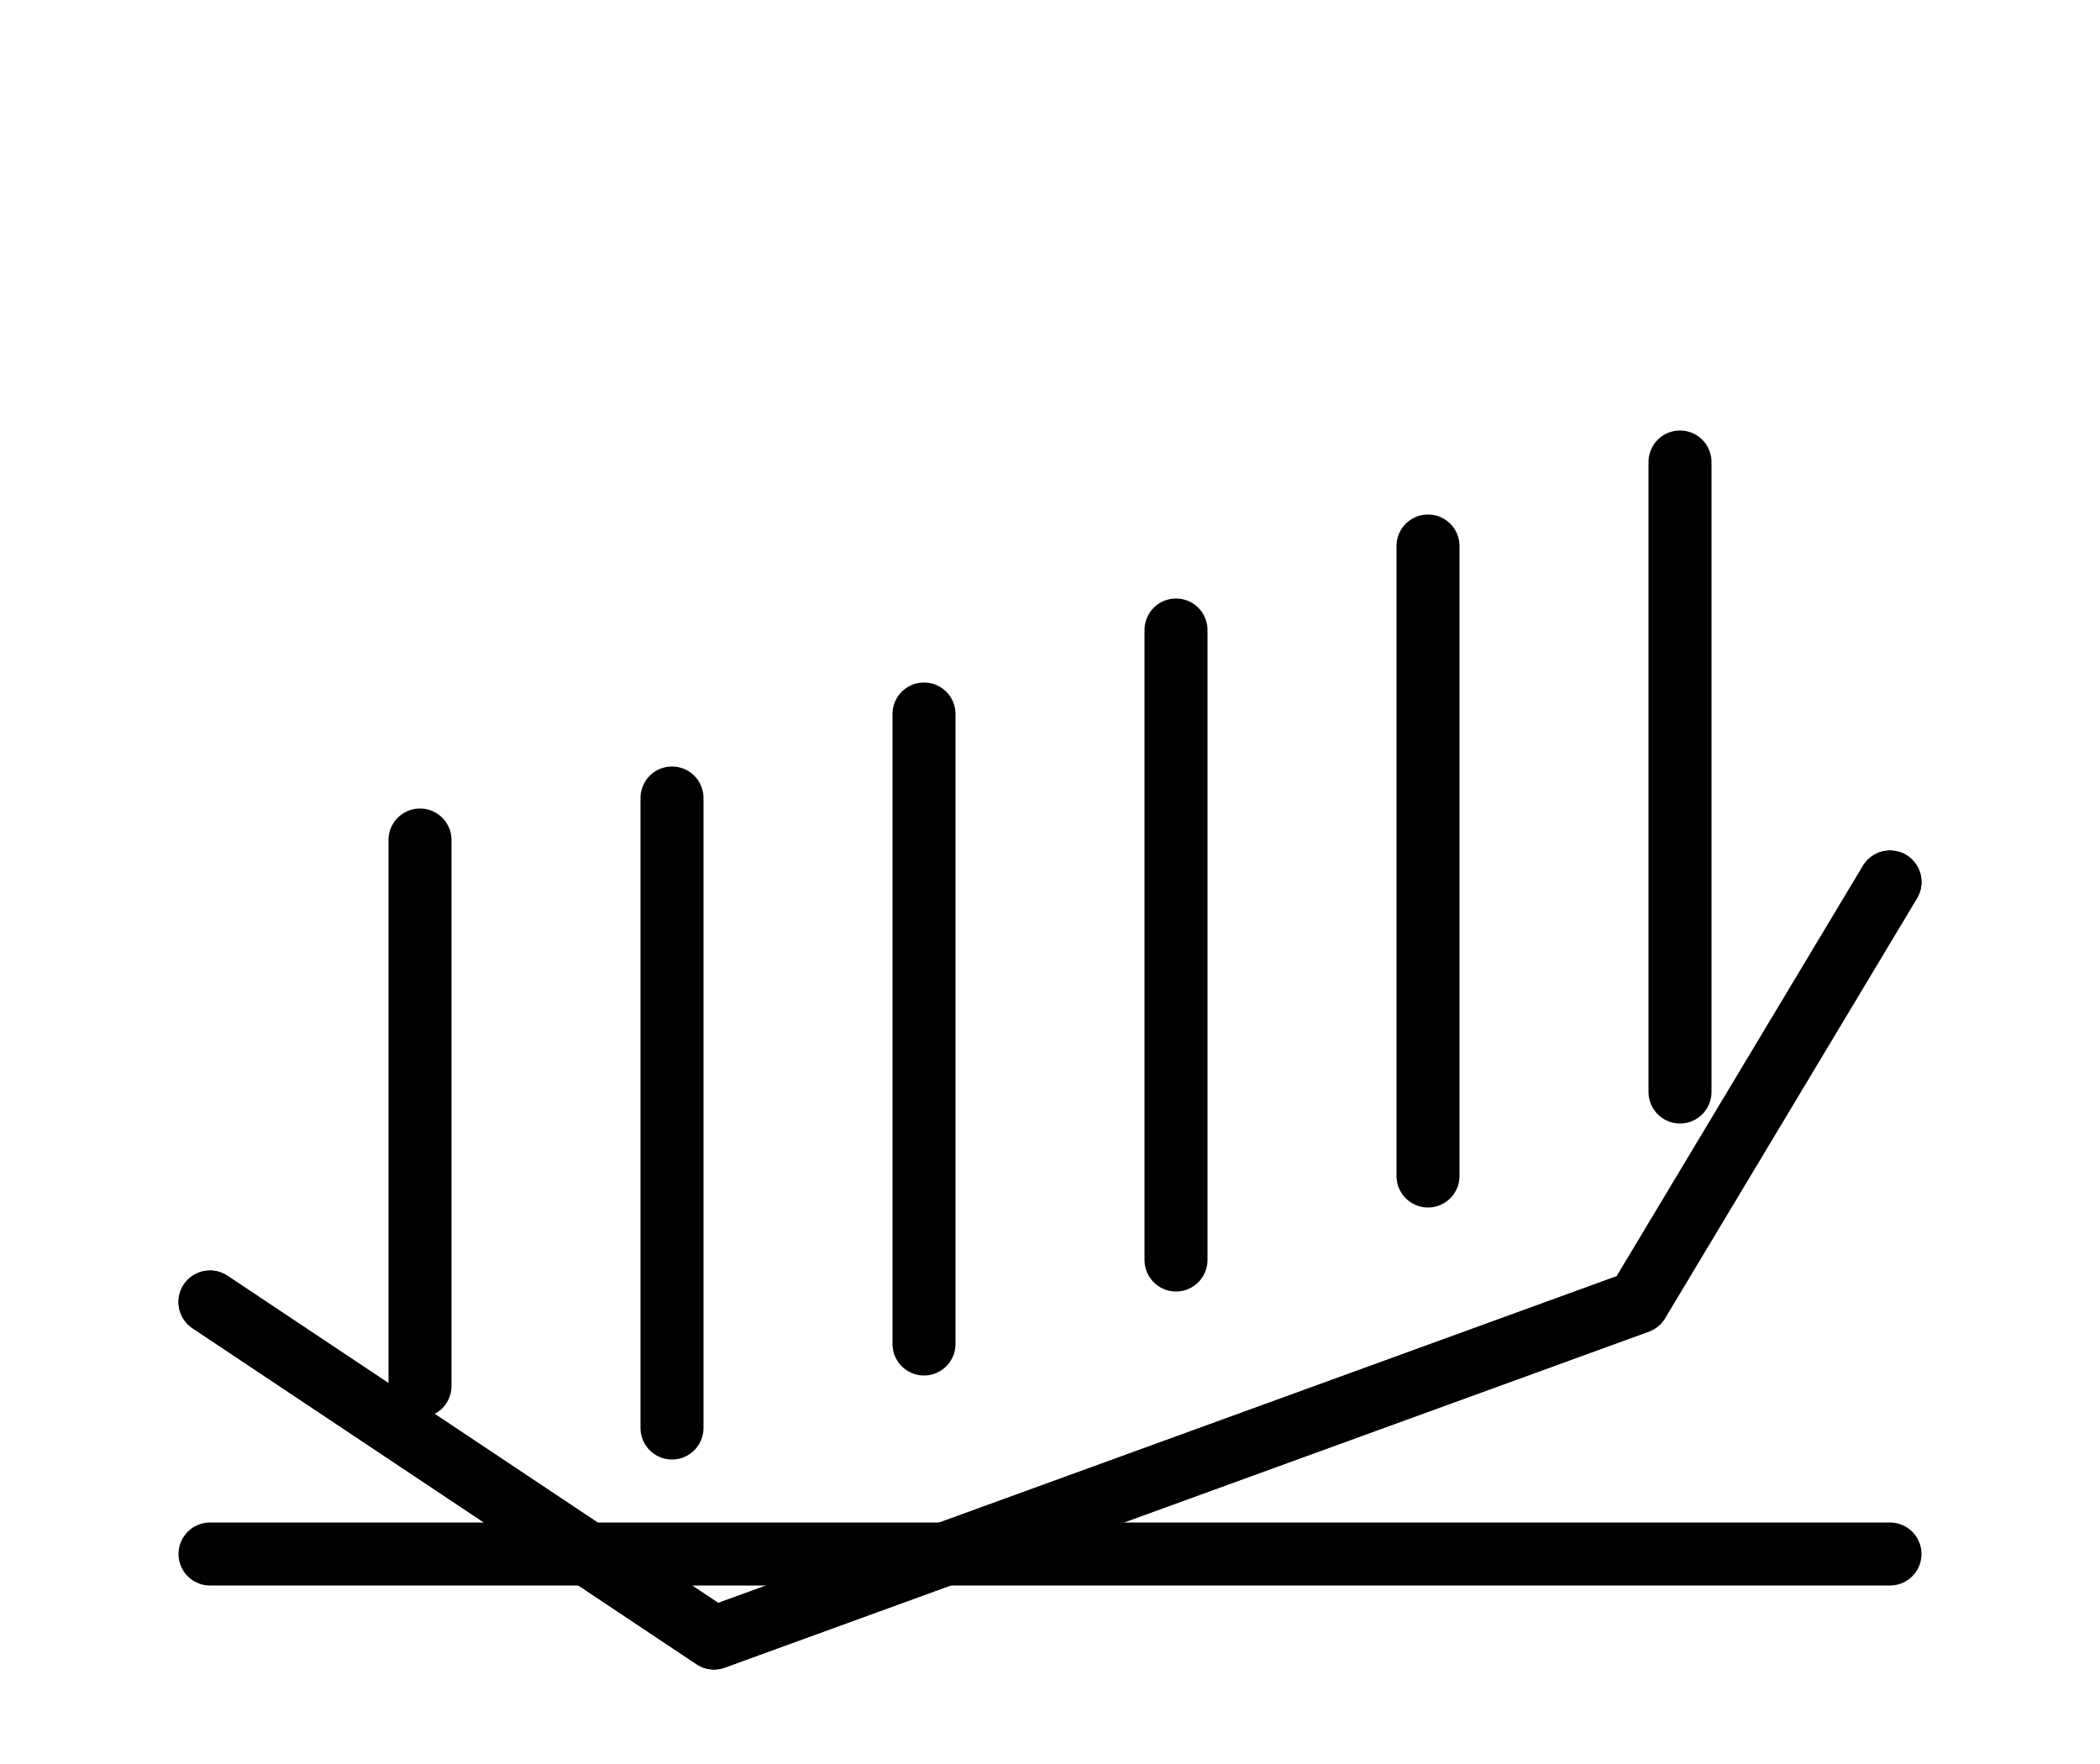
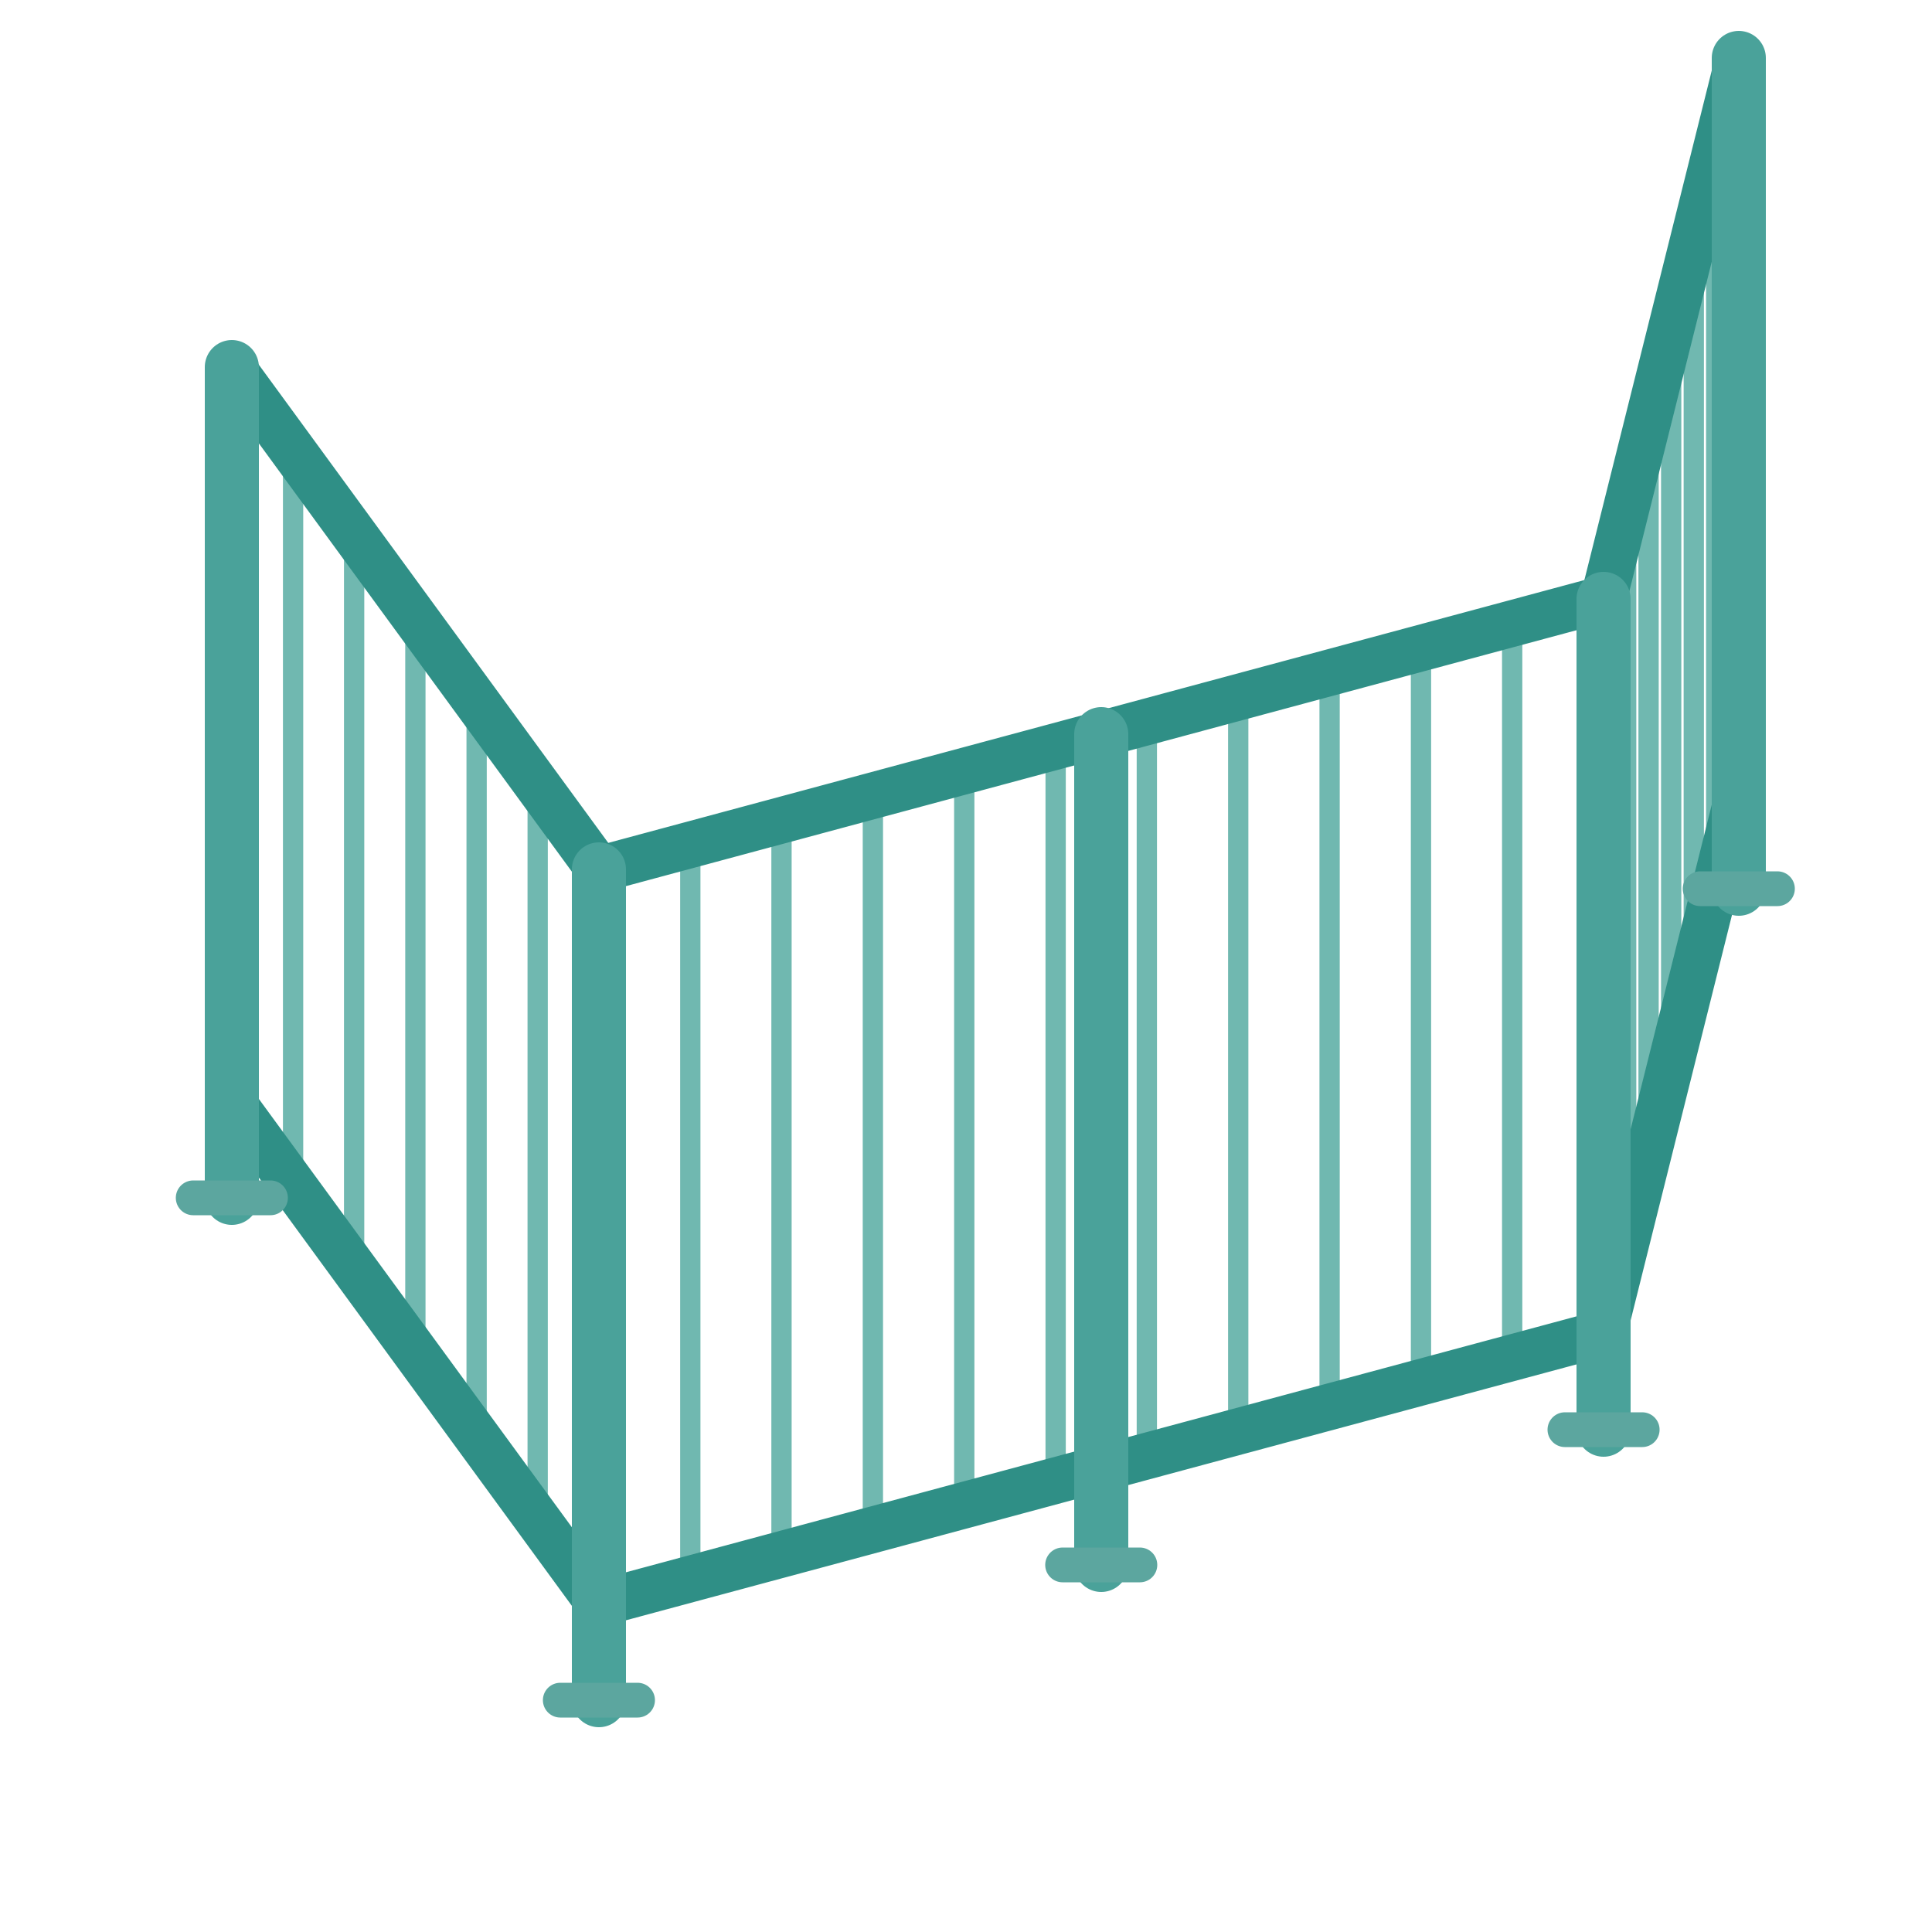
- <svg xmlns="http://www.w3.org/2000/svg" viewBox="0 0 100 84" fill="none" stroke="currentColor" stroke-width="3" stroke-linecap="round" stroke-linejoin="round">
-   <g>
-     <path d="M10 62L34 78 78 62 90 42" />
-     <path d="M10 62L34 78 78 62 90 42" />
-     <path d="M20 66v-26M32 68V38M44 64V34M56 60V30M68 56V26M80 52V22" />
-     <path d="M10 74h80" />
+ <svg xmlns="http://www.w3.org/2000/svg" viewBox="0 0 100 100" fill="none" stroke="currentColor" stroke-linecap="round" stroke-linejoin="round" color="#16867b">
+   <style>.guardrail-rail{fill:none;stroke:#2f8f86;stroke-width:2.4}.guardrail-post{fill:none;stroke:#4aa29a;stroke-width:2.8}.guardrail-large-post{stroke:#197c73;stroke-width:4.4}.guardrail-infill{fill:none;stroke:#70b8b0;stroke-width:1.05}.guardrail-base{fill:none;stroke:#5ca69f;stroke-width:1.8}.guardrail-panel{fill:rgba(113,175,181,.48);stroke:#5eaaa8;stroke-width:1.2}.guardrail-glass{fill:rgba(113,194,223,.22);stroke:#4a9db4;stroke-width:.8}.guardrail-spear{fill:#4aa29a;stroke:#4aa29a;stroke-width:.6}.guardrail-post-cap{fill:#8ac8c2;stroke:#4f9d95;stroke-width:.5}</style>
+   <g class="guardrail-schematic">
+     <line class="guardrail-infill" x1="15.17" y1="61.33" x2="15.17" y2="23.33" />
+     <line class="guardrail-infill" x1="18.33" y1="65.67" x2="18.33" y2="27.67" />
+     <line class="guardrail-infill" x1="21.50" y1="70.00" x2="21.50" y2="32.00" />
+     <line class="guardrail-infill" x1="24.67" y1="74.33" x2="24.67" y2="36.33" />
+     <line class="guardrail-infill" x1="27.83" y1="78.67" x2="27.83" y2="40.67" />
+     <line class="guardrail-rail" x1="12.00" y1="57.00" x2="31.00" y2="83.00" />
+     <line class="guardrail-rail" x1="12.00" y1="19.00" x2="31.00" y2="45.00" />
+     <line class="guardrail-infill" x1="35.73" y1="81.73" x2="35.73" y2="43.73" />
+     <line class="guardrail-infill" x1="40.45" y1="80.45" x2="40.45" y2="42.45" />
+     <line class="guardrail-infill" x1="45.18" y1="79.18" x2="45.18" y2="41.18" />
+     <line class="guardrail-infill" x1="49.91" y1="77.91" x2="49.91" y2="39.91" />
+     <line class="guardrail-infill" x1="54.64" y1="76.64" x2="54.64" y2="38.64" />
+     <line class="guardrail-infill" x1="59.36" y1="75.36" x2="59.36" y2="37.36" />
+     <line class="guardrail-infill" x1="64.09" y1="74.09" x2="64.09" y2="36.09" />
+     <line class="guardrail-infill" x1="68.82" y1="72.82" x2="68.82" y2="34.82" />
+     <line class="guardrail-infill" x1="73.55" y1="71.55" x2="73.55" y2="33.55" />
+     <line class="guardrail-infill" x1="78.27" y1="70.27" x2="78.27" y2="32.27" />
+     <line class="guardrail-rail" x1="31.00" y1="83.00" x2="83.00" y2="69.00" />
+     <line class="guardrail-rail" x1="31.00" y1="45.00" x2="83.00" y2="31.00" />
+     <line class="guardrail-infill" x1="84.17" y1="64.33" x2="84.17" y2="26.33" />
+     <line class="guardrail-infill" x1="85.33" y1="59.67" x2="85.33" y2="21.67" />
+     <line class="guardrail-infill" x1="86.50" y1="55.00" x2="86.50" y2="17.00" />
+     <line class="guardrail-infill" x1="87.67" y1="50.33" x2="87.67" y2="12.33" />
+     <line class="guardrail-infill" x1="88.83" y1="45.67" x2="88.83" y2="7.67" />
+     <line class="guardrail-rail" x1="83.00" y1="69.00" x2="90.00" y2="41.00" />
+     <line class="guardrail-rail" x1="83.00" y1="31.00" x2="90.00" y2="3.00" />
+     <line class="guardrail-post" x1="12.00" y1="62.00" x2="12.00" y2="19.00" />
+     <line class="guardrail-base" x1="10.00" y1="62.00" x2="14.00" y2="62.00" />
+     <line class="guardrail-post" x1="31.00" y1="88.00" x2="31.00" y2="45.00" />
+     <line class="guardrail-base" x1="29.00" y1="88.00" x2="33.00" y2="88.00" />
+     <line class="guardrail-post" x1="83.00" y1="74.00" x2="83.00" y2="31.00" />
+     <line class="guardrail-base" x1="81.00" y1="74.00" x2="85.00" y2="74.00" />
+     <line class="guardrail-post" x1="57.00" y1="81.00" x2="57.00" y2="38.00" />
+     <line class="guardrail-base" x1="55.00" y1="81.00" x2="59.00" y2="81.00" />
+     <line class="guardrail-post" x1="90.00" y1="46.00" x2="90.00" y2="3.00" />
+     <line class="guardrail-base" x1="88.00" y1="46.00" x2="92.00" y2="46.00" />
  </g>
</svg>
